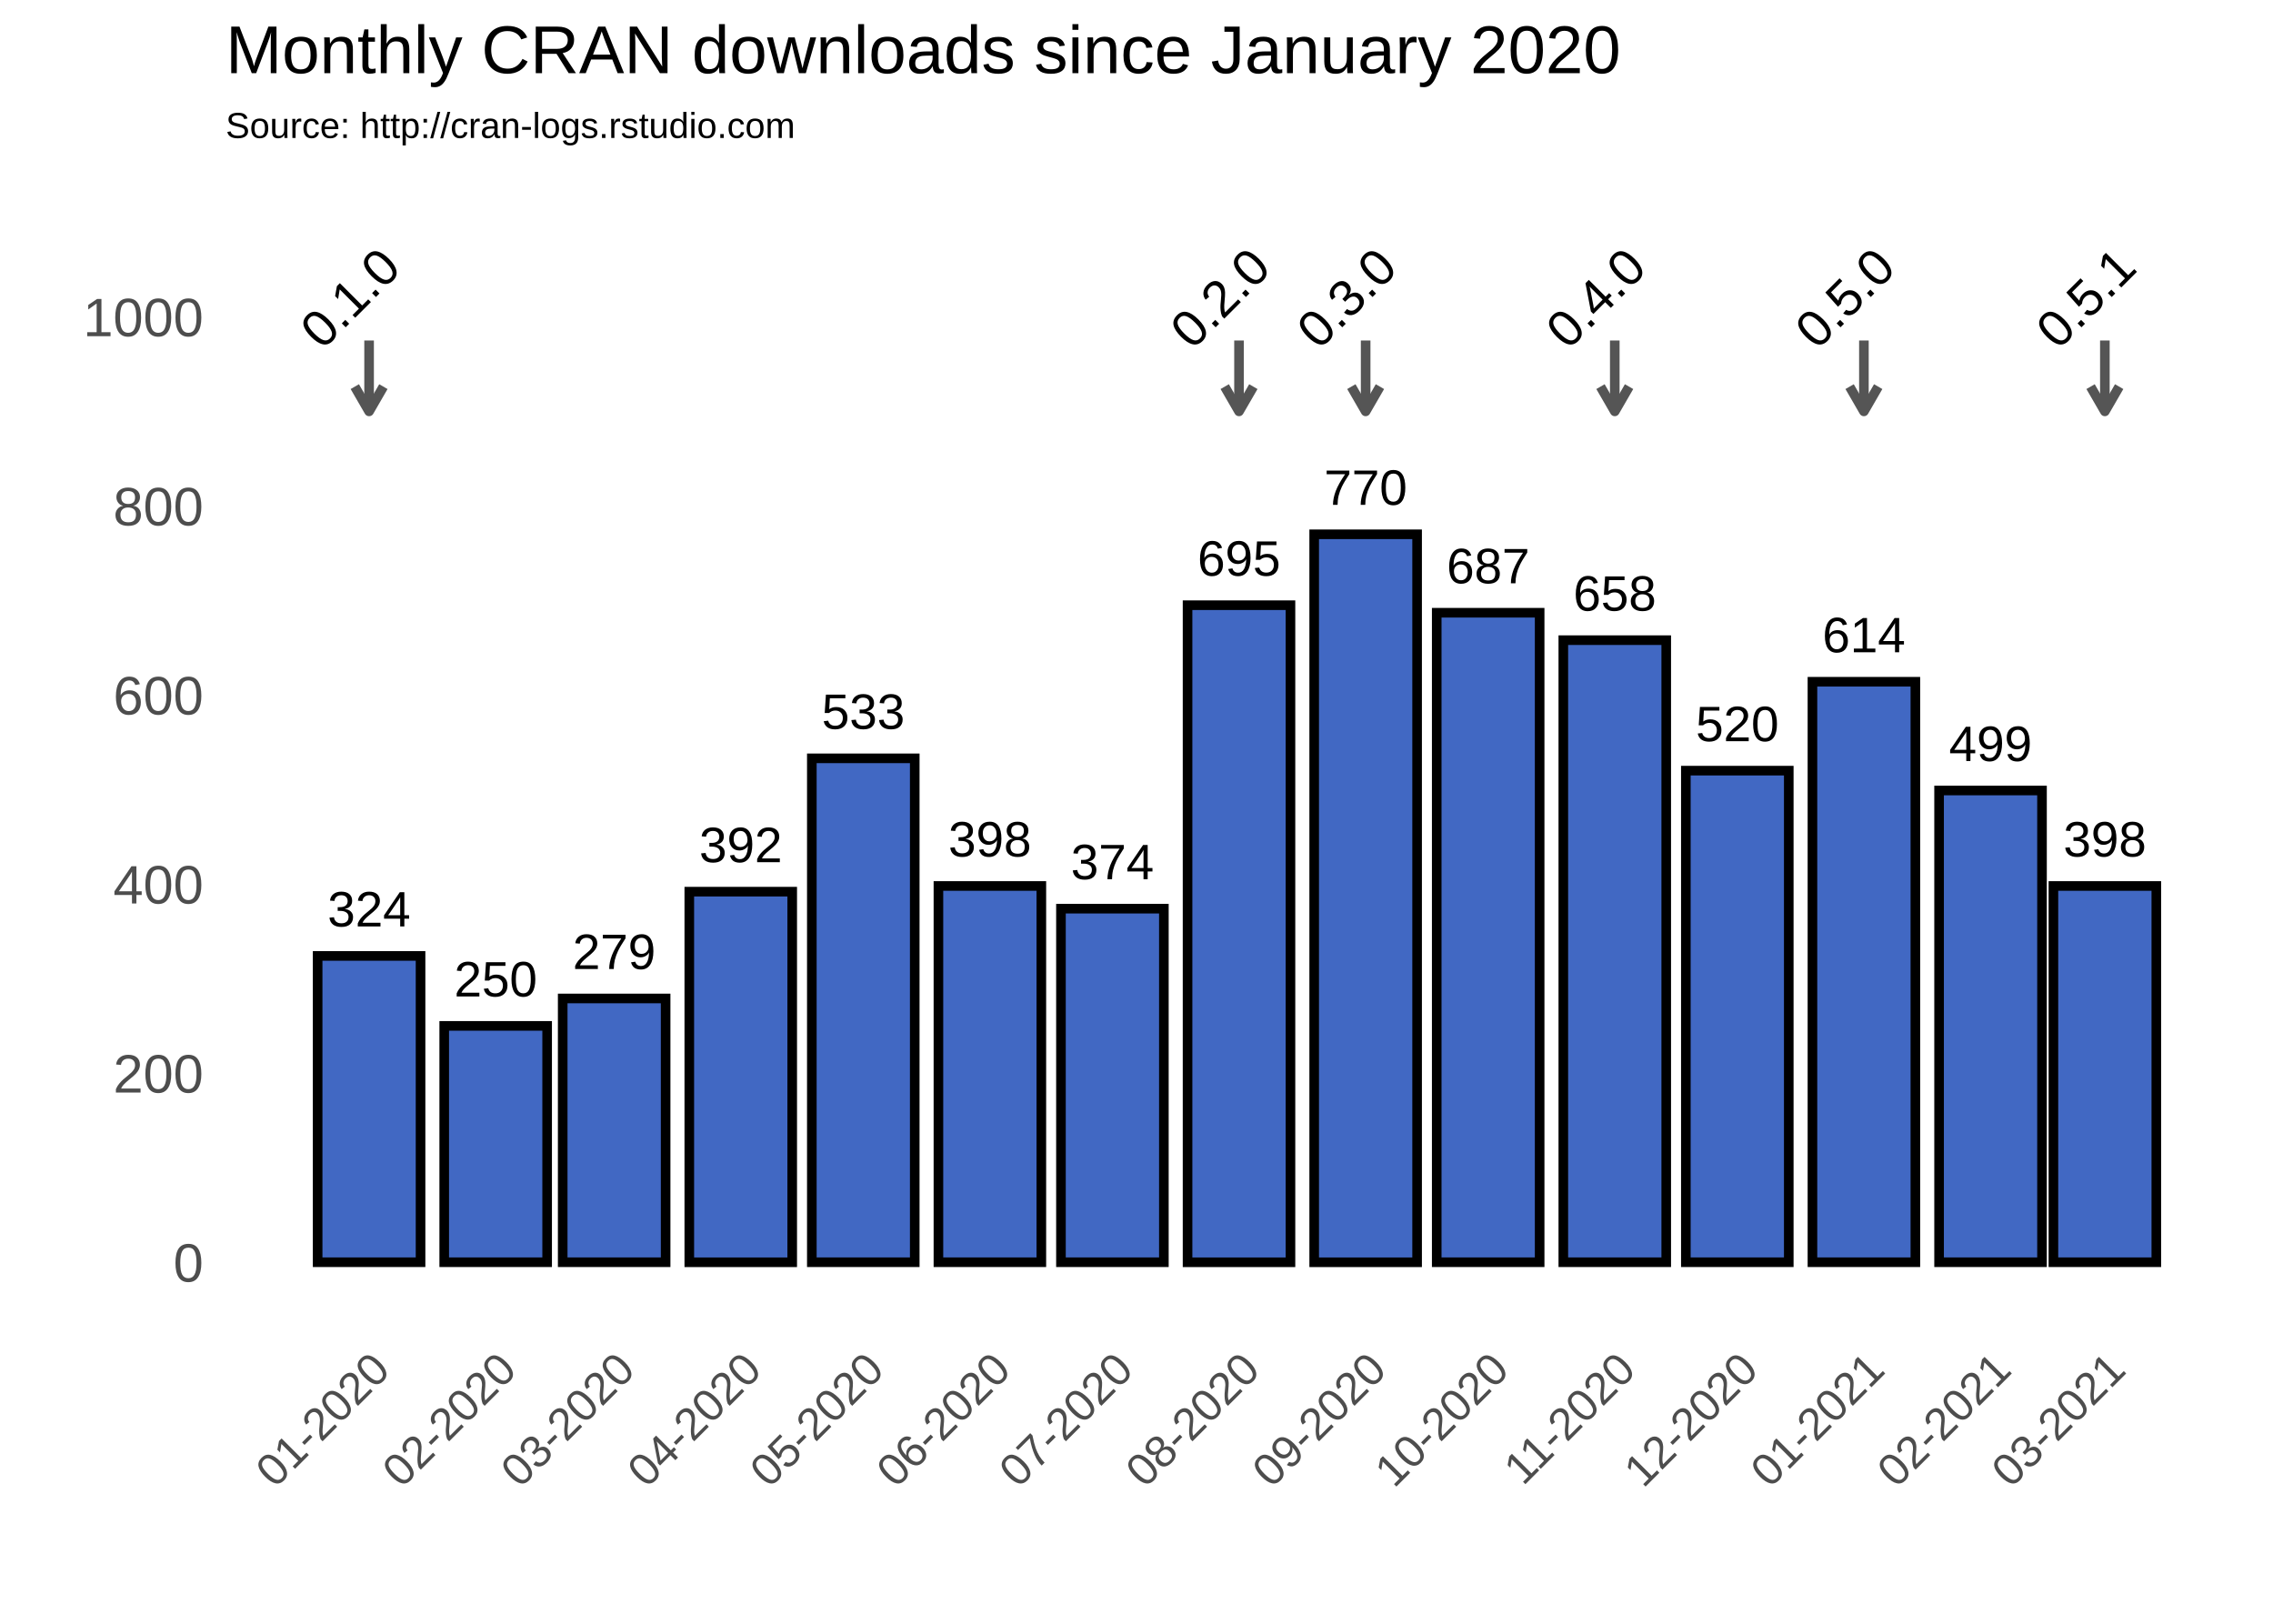
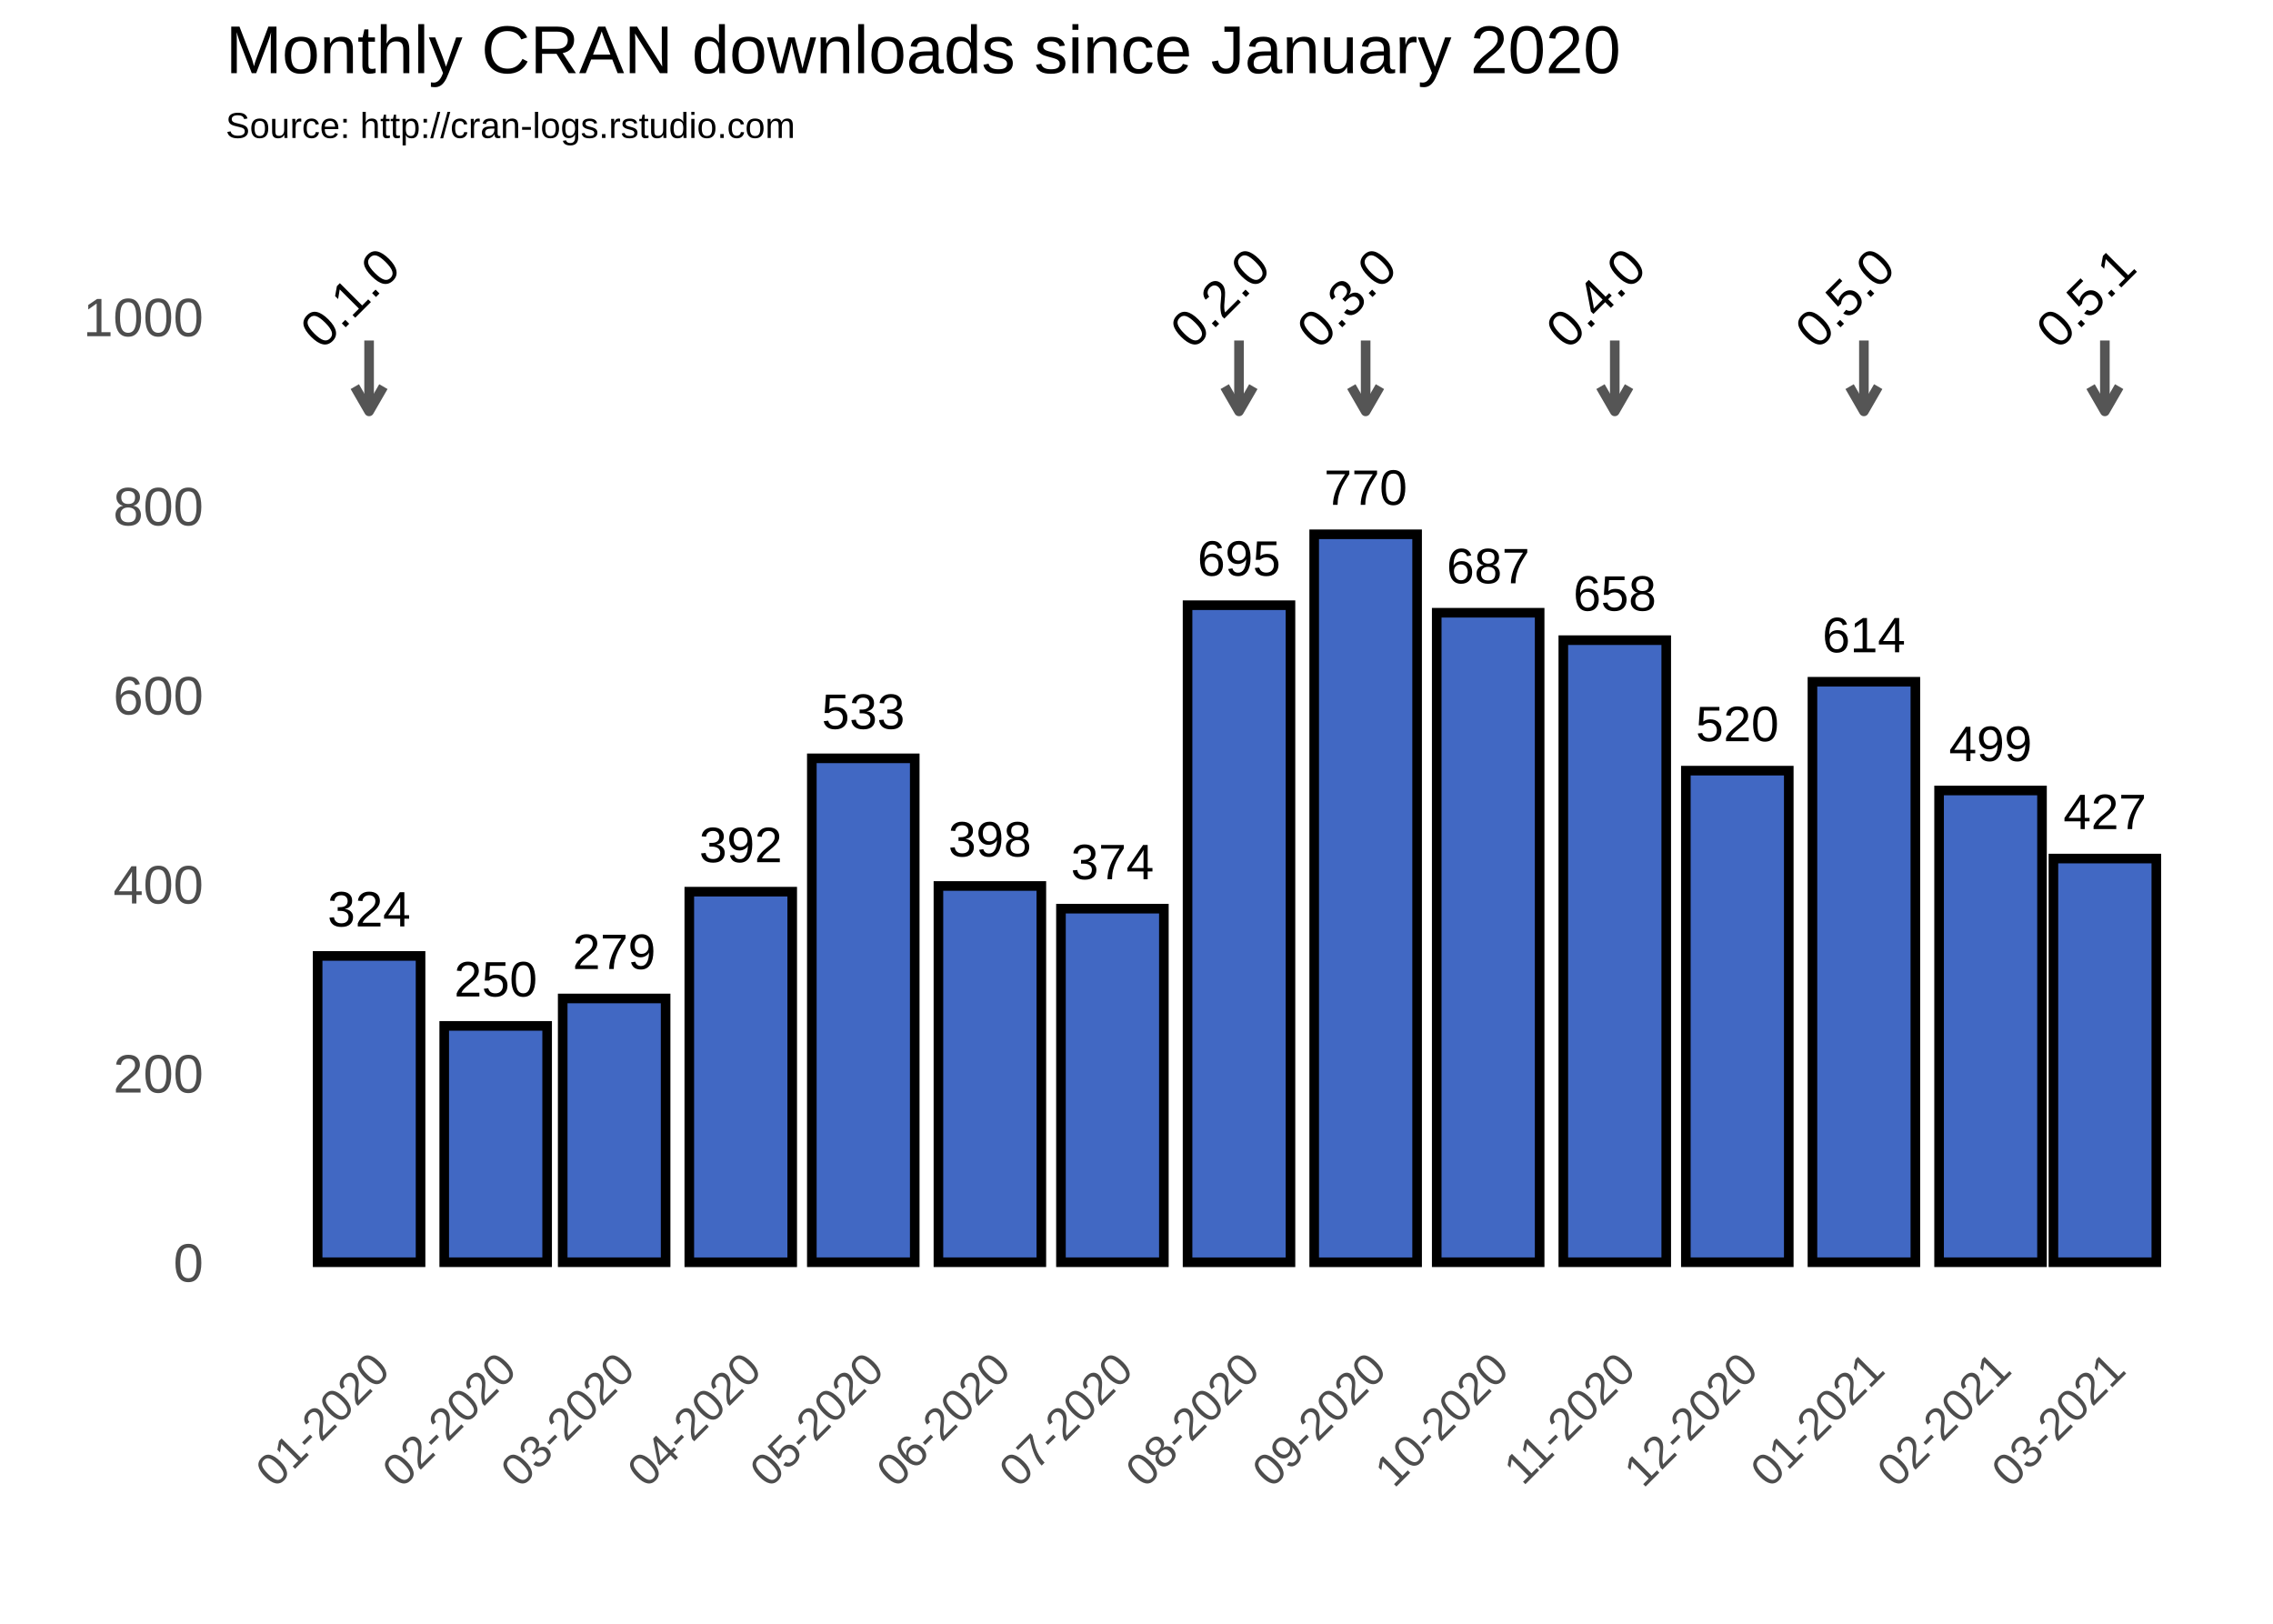
<svg xmlns="http://www.w3.org/2000/svg" class="svglite" width="504.00pt" height="360.00pt" viewBox="0 0 504.00 360.00">
  <defs>
    <style type="text/css">
    .svglite line, .svglite polyline, .svglite polygon, .svglite path, .svglite rect, .svglite circle {
      fill: none;
      stroke: #000000;
      stroke-linecap: round;
      stroke-linejoin: round;
      stroke-miterlimit: 10.00;
    }
  </style>
  </defs>
  <rect width="100%" height="100%" style="stroke: none; fill: #FFFFFF;" />
  <defs>
    <clipPath id="cpMC4wMHw1MDQuMDB8MC4wMHwzNjAuMDA=">
      <rect x="0.00" y="0.00" width="504.00" height="360.00" />
    </clipPath>
  </defs>
  <g clip-path="url(#cpMC4wMHw1MDQuMDB8MC4wMHwzNjAuMDA=)">
-     <rect x="0.00" y="-0" width="504.00" height="360.00" style="stroke-width: 1.07; stroke: #FFFFFF; fill: #FFFFFF;" />
+     <rect x="0.00" y="0.00" width="504.00" height="360.00" style="stroke-width: 1.07; stroke: #FFFFFF; fill: #FFFFFF;" />
  </g>
  <defs>
    <clipPath id="cpNTAuMDR8NDk4LjUyfDM3Ljc2fDI5MS4zOA==">
      <rect x="50.04" y="37.76" width="448.48" height="253.62" />
    </clipPath>
  </defs>
  <g clip-path="url(#cpNTAuMDR8NDk4LjUyfDM3Ljc2fDI5MS4zOA==)">
    <polyline points="50.04,258.89 498.52,258.89 " style="stroke-width: 0.53; stroke: #FFFFFF; stroke-linecap: butt;" />
    <polyline points="50.04,216.97 498.52,216.97 " style="stroke-width: 0.53; stroke: #FFFFFF; stroke-linecap: butt;" />
    <polyline points="50.04,175.05 498.52,175.05 " style="stroke-width: 0.53; stroke: #FFFFFF; stroke-linecap: butt;" />
    <polyline points="50.04,133.13 498.52,133.13 " style="stroke-width: 0.53; stroke: #FFFFFF; stroke-linecap: butt;" />
    <polyline points="50.04,91.21 498.52,91.21 " style="stroke-width: 0.53; stroke: #FFFFFF; stroke-linecap: butt;" />
    <polyline points="50.04,49.29 498.52,49.29 " style="stroke-width: 0.53; stroke: #FFFFFF; stroke-linecap: butt;" />
    <polyline points="53.77,291.38 53.77,37.76 " style="stroke-width: 0.53; stroke: #FFFFFF; stroke-linecap: butt;" />
    <polyline points="67.80,291.38 67.80,37.76 " style="stroke-width: 0.53; stroke: #FFFFFF; stroke-linecap: butt;" />
    <polyline points="95.88,291.38 95.88,37.76 " style="stroke-width: 0.53; stroke: #FFFFFF; stroke-linecap: butt;" />
    <polyline points="123.04,291.38 123.04,37.76 " style="stroke-width: 0.53; stroke: #FFFFFF; stroke-linecap: butt;" />
    <polyline points="150.21,291.38 150.21,37.76 " style="stroke-width: 0.53; stroke: #FFFFFF; stroke-linecap: butt;" />
    <polyline points="177.83,291.38 177.83,37.76 " style="stroke-width: 0.53; stroke: #FFFFFF; stroke-linecap: butt;" />
    <polyline points="205.46,291.38 205.46,37.76 " style="stroke-width: 0.53; stroke: #FFFFFF; stroke-linecap: butt;" />
    <polyline points="233.08,291.38 233.08,37.76 " style="stroke-width: 0.53; stroke: #FFFFFF; stroke-linecap: butt;" />
    <polyline points="260.70,291.38 260.70,37.76 " style="stroke-width: 0.53; stroke: #FFFFFF; stroke-linecap: butt;" />
    <polyline points="288.77,291.38 288.77,37.76 " style="stroke-width: 0.53; stroke: #FFFFFF; stroke-linecap: butt;" />
    <polyline points="316.39,291.38 316.39,37.76 " style="stroke-width: 0.53; stroke: #FFFFFF; stroke-linecap: butt;" />
    <polyline points="344.01,291.38 344.01,37.76 " style="stroke-width: 0.53; stroke: #FFFFFF; stroke-linecap: butt;" />
    <polyline points="371.64,291.38 371.64,37.76 " style="stroke-width: 0.53; stroke: #FFFFFF; stroke-linecap: butt;" />
    <polyline points="399.26,291.38 399.26,37.76 " style="stroke-width: 0.53; stroke: #FFFFFF; stroke-linecap: butt;" />
    <polyline points="427.33,291.38 427.33,37.76 " style="stroke-width: 0.53; stroke: #FFFFFF; stroke-linecap: butt;" />
    <polyline points="454.05,291.38 454.05,37.76 " style="stroke-width: 0.53; stroke: #FFFFFF; stroke-linecap: butt;" />
    <polyline points="480.76,291.38 480.76,37.76 " style="stroke-width: 0.53; stroke: #FFFFFF; stroke-linecap: butt;" />
    <polyline points="494.80,291.38 494.80,37.76 " style="stroke-width: 0.53; stroke: #FFFFFF; stroke-linecap: butt;" />
    <polyline points="50.04,279.85 498.52,279.85 " style="stroke-width: 1.07; stroke: #FFFFFF; stroke-linecap: butt;" />
    <polyline points="50.04,237.93 498.52,237.93 " style="stroke-width: 1.07; stroke: #FFFFFF; stroke-linecap: butt;" />
    <polyline points="50.04,196.01 498.52,196.01 " style="stroke-width: 1.07; stroke: #FFFFFF; stroke-linecap: butt;" />
    <polyline points="50.04,154.09 498.52,154.09 " style="stroke-width: 1.07; stroke: #FFFFFF; stroke-linecap: butt;" />
    <polyline points="50.04,112.17 498.52,112.17 " style="stroke-width: 1.07; stroke: #FFFFFF; stroke-linecap: butt;" />
    <polyline points="50.04,70.25 498.52,70.25 " style="stroke-width: 1.07; stroke: #FFFFFF; stroke-linecap: butt;" />
    <polyline points="81.84,291.38 81.84,37.76 " style="stroke-width: 1.07; stroke: #FFFFFF; stroke-linecap: butt;" />
    <polyline points="109.91,291.38 109.91,37.76 " style="stroke-width: 1.07; stroke: #FFFFFF; stroke-linecap: butt;" />
    <polyline points="136.18,291.38 136.18,37.76 " style="stroke-width: 1.07; stroke: #FFFFFF; stroke-linecap: butt;" />
    <polyline points="164.25,291.38 164.25,37.76 " style="stroke-width: 1.07; stroke: #FFFFFF; stroke-linecap: butt;" />
    <polyline points="191.42,291.38 191.42,37.76 " style="stroke-width: 1.07; stroke: #FFFFFF; stroke-linecap: butt;" />
    <polyline points="219.49,291.38 219.49,37.76 " style="stroke-width: 1.07; stroke: #FFFFFF; stroke-linecap: butt;" />
    <polyline points="246.66,291.38 246.66,37.76 " style="stroke-width: 1.07; stroke: #FFFFFF; stroke-linecap: butt;" />
    <polyline points="274.73,291.38 274.73,37.76 " style="stroke-width: 1.07; stroke: #FFFFFF; stroke-linecap: butt;" />
    <polyline points="302.81,291.38 302.81,37.76 " style="stroke-width: 1.07; stroke: #FFFFFF; stroke-linecap: butt;" />
    <polyline points="329.98,291.38 329.98,37.76 " style="stroke-width: 1.07; stroke: #FFFFFF; stroke-linecap: butt;" />
    <polyline points="358.05,291.38 358.05,37.76 " style="stroke-width: 1.07; stroke: #FFFFFF; stroke-linecap: butt;" />
    <polyline points="385.22,291.38 385.22,37.76 " style="stroke-width: 1.07; stroke: #FFFFFF; stroke-linecap: butt;" />
    <polyline points="413.29,291.38 413.29,37.76 " style="stroke-width: 1.07; stroke: #FFFFFF; stroke-linecap: butt;" />
    <polyline points="441.37,291.38 441.37,37.76 " style="stroke-width: 1.07; stroke: #FFFFFF; stroke-linecap: butt;" />
    <polyline points="466.72,291.38 466.72,37.76 " style="stroke-width: 1.07; stroke: #FFFFFF; stroke-linecap: butt;" />
    <rect x="70.43" y="211.94" width="22.82" height="67.91" style="stroke-width: 2.13; stroke-linecap: square; stroke-linejoin: miter; fill: #4168C3;" />
    <rect x="98.50" y="227.45" width="22.82" height="52.40" style="stroke-width: 2.13; stroke-linecap: square; stroke-linejoin: miter; fill: #4168C3;" />
    <rect x="124.77" y="221.37" width="22.82" height="58.48" style="stroke-width: 2.13; stroke-linecap: square; stroke-linejoin: miter; fill: #4168C3;" />
    <rect x="152.84" y="197.69" width="22.82" height="82.17" style="stroke-width: 2.13; stroke-linecap: square; stroke-linejoin: miter; fill: #4168C3;" />
    <rect x="180.01" y="168.13" width="22.82" height="111.72" style="stroke-width: 2.13; stroke-linecap: square; stroke-linejoin: miter; fill: #4168C3;" />
    <rect x="208.08" y="196.43" width="22.82" height="83.42" style="stroke-width: 2.13; stroke-linecap: square; stroke-linejoin: miter; fill: #4168C3;" />
    <rect x="235.25" y="201.46" width="22.82" height="78.39" style="stroke-width: 2.13; stroke-linecap: square; stroke-linejoin: miter; fill: #4168C3;" />
    <rect x="263.32" y="134.18" width="22.82" height="145.68" style="stroke-width: 2.13; stroke-linecap: square; stroke-linejoin: miter; fill: #4168C3;" />
    <rect x="291.40" y="118.46" width="22.82" height="161.40" style="stroke-width: 2.13; stroke-linecap: square; stroke-linejoin: miter; fill: #4168C3;" />
    <rect x="318.57" y="135.85" width="22.82" height="144.00" style="stroke-width: 2.13; stroke-linecap: square; stroke-linejoin: miter; fill: #4168C3;" />
    <rect x="346.64" y="141.93" width="22.82" height="137.92" style="stroke-width: 2.13; stroke-linecap: square; stroke-linejoin: miter; fill: #4168C3;" />
    <rect x="373.81" y="170.86" width="22.82" height="108.99" style="stroke-width: 2.13; stroke-linecap: square; stroke-linejoin: miter; fill: #4168C3;" />
    <rect x="401.88" y="151.15" width="22.82" height="128.70" style="stroke-width: 2.13; stroke-linecap: square; stroke-linejoin: miter; fill: #4168C3;" />
    <rect x="429.96" y="175.26" width="22.82" height="104.59" style="stroke-width: 2.13; stroke-linecap: square; stroke-linejoin: miter; fill: #4168C3;" />
-     <rect x="455.31" y="196.43" width="22.82" height="83.42" style="stroke-width: 2.13; stroke-linecap: square; stroke-linejoin: miter; fill: #4168C3;" />
+     <rect x="455.31" y="190.35" width="22.82" height="89.50" style="stroke-width: 2.13; stroke-linecap: square; stroke-linejoin: miter; fill: #4168C3;" />
    <text x="81.84" y="205.41" text-anchor="middle" style="font-size: 11.04px; font-family: Arial;" textLength="18.40px" lengthAdjust="spacingAndGlyphs">324</text>
    <text x="109.91" y="220.92" text-anchor="middle" style="font-size: 11.04px; font-family: Arial;" textLength="18.40px" lengthAdjust="spacingAndGlyphs">250</text>
    <text x="136.18" y="214.84" text-anchor="middle" style="font-size: 11.04px; font-family: Arial;" textLength="18.40px" lengthAdjust="spacingAndGlyphs">279</text>
    <text x="164.25" y="191.16" text-anchor="middle" style="font-size: 11.04px; font-family: Arial;" textLength="18.40px" lengthAdjust="spacingAndGlyphs">392</text>
    <text x="191.42" y="161.60" text-anchor="middle" style="font-size: 11.04px; font-family: Arial;" textLength="18.40px" lengthAdjust="spacingAndGlyphs">533</text>
    <text x="219.49" y="189.90" text-anchor="middle" style="font-size: 11.04px; font-family: Arial;" textLength="18.40px" lengthAdjust="spacingAndGlyphs">398</text>
    <text x="246.66" y="194.93" text-anchor="middle" style="font-size: 11.04px; font-family: Arial;" textLength="18.40px" lengthAdjust="spacingAndGlyphs">374</text>
    <text x="274.73" y="127.64" text-anchor="middle" style="font-size: 11.04px; font-family: Arial;" textLength="18.40px" lengthAdjust="spacingAndGlyphs">695</text>
    <text x="302.81" y="111.92" text-anchor="middle" style="font-size: 11.04px; font-family: Arial;" textLength="18.40px" lengthAdjust="spacingAndGlyphs">770</text>
    <text x="329.98" y="129.32" text-anchor="middle" style="font-size: 11.04px; font-family: Arial;" textLength="18.40px" lengthAdjust="spacingAndGlyphs">687</text>
    <text x="358.05" y="135.40" text-anchor="middle" style="font-size: 11.04px; font-family: Arial;" textLength="18.40px" lengthAdjust="spacingAndGlyphs">658</text>
    <text x="385.22" y="164.33" text-anchor="middle" style="font-size: 11.04px; font-family: Arial;" textLength="18.40px" lengthAdjust="spacingAndGlyphs">520</text>
    <text x="413.29" y="144.62" text-anchor="middle" style="font-size: 11.04px; font-family: Arial;" textLength="18.40px" lengthAdjust="spacingAndGlyphs">614</text>
    <text x="441.37" y="168.73" text-anchor="middle" style="font-size: 11.04px; font-family: Arial;" textLength="18.40px" lengthAdjust="spacingAndGlyphs">499</text>
-     <text x="466.72" y="189.90" text-anchor="middle" style="font-size: 11.04px; font-family: Arial;" textLength="18.40px" lengthAdjust="spacingAndGlyphs">398</text>
+     <text x="466.72" y="183.82" text-anchor="middle" style="font-size: 11.04px; font-family: Arial;" textLength="18.40px" lengthAdjust="spacingAndGlyphs">427</text>
    <line x1="81.84" y1="75.49" x2="81.84" y2="91.21" style="stroke-width: 2.13; stroke: #555555; stroke-linecap: butt;" />
    <polyline points="78.67,85.72 81.84,91.21 85.01,85.72 " style="stroke-width: 2.13; stroke: #555555; stroke-linecap: butt;" />
    <line x1="274.73" y1="75.49" x2="274.73" y2="91.21" style="stroke-width: 2.13; stroke: #555555; stroke-linecap: butt;" />
    <polyline points="271.56,85.72 274.73,91.21 277.91,85.72 " style="stroke-width: 2.13; stroke: #555555; stroke-linecap: butt;" />
    <line x1="302.81" y1="75.49" x2="302.81" y2="91.21" style="stroke-width: 2.13; stroke: #555555; stroke-linecap: butt;" />
    <polyline points="299.64,85.72 302.81,91.21 305.98,85.72 " style="stroke-width: 2.13; stroke: #555555; stroke-linecap: butt;" />
    <line x1="358.05" y1="75.49" x2="358.05" y2="91.21" style="stroke-width: 2.13; stroke: #555555; stroke-linecap: butt;" />
    <polyline points="354.88,85.72 358.05,91.21 361.22,85.72 " style="stroke-width: 2.13; stroke: #555555; stroke-linecap: butt;" />
    <line x1="413.29" y1="75.49" x2="413.29" y2="91.21" style="stroke-width: 2.13; stroke: #555555; stroke-linecap: butt;" />
    <polyline points="410.12,85.72 413.29,91.21 416.46,85.72 " style="stroke-width: 2.13; stroke: #555555; stroke-linecap: butt;" />
    <line x1="466.72" y1="75.49" x2="466.72" y2="91.21" style="stroke-width: 2.13; stroke: #555555; stroke-linecap: butt;" />
    <polyline points="463.55,85.72 466.72,91.21 469.89,85.72 " style="stroke-width: 2.13; stroke: #555555; stroke-linecap: butt;" />
    <text transform="translate(80.40,68.81) rotate(-45)" text-anchor="middle" style="font-size: 11.38px; font-family: Arial;" textLength="25.31px" lengthAdjust="spacingAndGlyphs">0.1.0</text>
    <text transform="translate(273.30,68.81) rotate(-45)" text-anchor="middle" style="font-size: 11.38px; font-family: Arial;" textLength="25.31px" lengthAdjust="spacingAndGlyphs">0.2.0</text>
    <text transform="translate(301.37,68.81) rotate(-45)" text-anchor="middle" style="font-size: 11.38px; font-family: Arial;" textLength="25.31px" lengthAdjust="spacingAndGlyphs">0.3.0</text>
    <text transform="translate(356.61,68.81) rotate(-45)" text-anchor="middle" style="font-size: 11.38px; font-family: Arial;" textLength="25.31px" lengthAdjust="spacingAndGlyphs">0.4.0</text>
    <text transform="translate(411.85,68.81) rotate(-45)" text-anchor="middle" style="font-size: 11.38px; font-family: Arial;" textLength="25.31px" lengthAdjust="spacingAndGlyphs">0.5.0</text>
    <text transform="translate(465.28,68.81) rotate(-45)" text-anchor="middle" style="font-size: 11.38px; font-family: Arial;" textLength="25.31px" lengthAdjust="spacingAndGlyphs">0.5.1</text>
  </g>
  <g clip-path="url(#cpMC4wMHw1MDQuMDB8MC4wMHwzNjAuMDA=)">
    <text x="45.11" y="284.15" text-anchor="end" style="font-size: 12.00px; fill: #4D4D4D; font-family: Arial;" textLength="6.67px" lengthAdjust="spacingAndGlyphs">0</text>
    <text x="45.11" y="242.23" text-anchor="end" style="font-size: 12.00px; fill: #4D4D4D; font-family: Arial;" textLength="20.02px" lengthAdjust="spacingAndGlyphs">200</text>
    <text x="45.11" y="200.31" text-anchor="end" style="font-size: 12.00px; fill: #4D4D4D; font-family: Arial;" textLength="20.02px" lengthAdjust="spacingAndGlyphs">400</text>
    <text x="45.11" y="158.39" text-anchor="end" style="font-size: 12.00px; fill: #4D4D4D; font-family: Arial;" textLength="20.02px" lengthAdjust="spacingAndGlyphs">600</text>
    <text x="45.11" y="116.47" text-anchor="end" style="font-size: 12.00px; fill: #4D4D4D; font-family: Arial;" textLength="20.02px" lengthAdjust="spacingAndGlyphs">800</text>
    <text x="45.11" y="74.54" text-anchor="end" style="font-size: 12.00px; fill: #4D4D4D; font-family: Arial;" textLength="26.70px" lengthAdjust="spacingAndGlyphs">1000</text>
    <text transform="translate(86.91,304.17) rotate(-45)" text-anchor="end" style="font-size: 10.00px; fill: #4D4D4D; font-family: Arial;" textLength="36.73px" lengthAdjust="spacingAndGlyphs">01-2020</text>
    <text transform="translate(114.98,304.17) rotate(-45)" text-anchor="end" style="font-size: 10.00px; fill: #4D4D4D; font-family: Arial;" textLength="36.73px" lengthAdjust="spacingAndGlyphs">02-2020</text>
    <text transform="translate(141.24,304.17) rotate(-45)" text-anchor="end" style="font-size: 10.00px; fill: #4D4D4D; font-family: Arial;" textLength="36.73px" lengthAdjust="spacingAndGlyphs">03-2020</text>
    <text transform="translate(169.32,304.17) rotate(-45)" text-anchor="end" style="font-size: 10.00px; fill: #4D4D4D; font-family: Arial;" textLength="36.73px" lengthAdjust="spacingAndGlyphs">04-2020</text>
    <text transform="translate(196.48,304.17) rotate(-45)" text-anchor="end" style="font-size: 10.00px; fill: #4D4D4D; font-family: Arial;" textLength="36.73px" lengthAdjust="spacingAndGlyphs">05-2020</text>
    <text transform="translate(224.56,304.17) rotate(-45)" text-anchor="end" style="font-size: 10.00px; fill: #4D4D4D; font-family: Arial;" textLength="36.73px" lengthAdjust="spacingAndGlyphs">06-2020</text>
    <text transform="translate(251.73,304.17) rotate(-45)" text-anchor="end" style="font-size: 10.00px; fill: #4D4D4D; font-family: Arial;" textLength="36.73px" lengthAdjust="spacingAndGlyphs">07-2020</text>
    <text transform="translate(279.80,304.17) rotate(-45)" text-anchor="end" style="font-size: 10.00px; fill: #4D4D4D; font-family: Arial;" textLength="36.73px" lengthAdjust="spacingAndGlyphs">08-2020</text>
    <text transform="translate(307.87,304.17) rotate(-45)" text-anchor="end" style="font-size: 10.00px; fill: #4D4D4D; font-family: Arial;" textLength="36.73px" lengthAdjust="spacingAndGlyphs">09-2020</text>
    <text transform="translate(335.04,304.17) rotate(-45)" text-anchor="end" style="font-size: 10.00px; fill: #4D4D4D; font-family: Arial;" textLength="36.73px" lengthAdjust="spacingAndGlyphs">10-2020</text>
    <text transform="translate(363.12,304.17) rotate(-45)" text-anchor="end" style="font-size: 10.00px; fill: #4D4D4D; font-family: Arial;" textLength="35.99px" lengthAdjust="spacingAndGlyphs">11-2020</text>
    <text transform="translate(390.29,304.17) rotate(-45)" text-anchor="end" style="font-size: 10.00px; fill: #4D4D4D; font-family: Arial;" textLength="36.73px" lengthAdjust="spacingAndGlyphs">12-2020</text>
    <text transform="translate(418.36,304.17) rotate(-45)" text-anchor="end" style="font-size: 10.00px; fill: #4D4D4D; font-family: Arial;" textLength="36.73px" lengthAdjust="spacingAndGlyphs">01-2021</text>
    <text transform="translate(446.43,304.17) rotate(-45)" text-anchor="end" style="font-size: 10.00px; fill: #4D4D4D; font-family: Arial;" textLength="36.73px" lengthAdjust="spacingAndGlyphs">02-2021</text>
    <text transform="translate(471.79,304.17) rotate(-45)" text-anchor="end" style="font-size: 10.00px; fill: #4D4D4D; font-family: Arial;" textLength="36.73px" lengthAdjust="spacingAndGlyphs">03-2021</text>
    <text x="50.04" y="30.59" style="font-size: 8.00px; font-family: Arial;" textLength="126.32px" lengthAdjust="spacingAndGlyphs">Source: http://cran-logs.rstudio.com</text>
    <text x="50.04" y="16.22" style="font-size: 15.00px; font-family: Arial;" textLength="309.25px" lengthAdjust="spacingAndGlyphs">Monthly CRAN downloads since January 2020</text>
  </g>
</svg>
